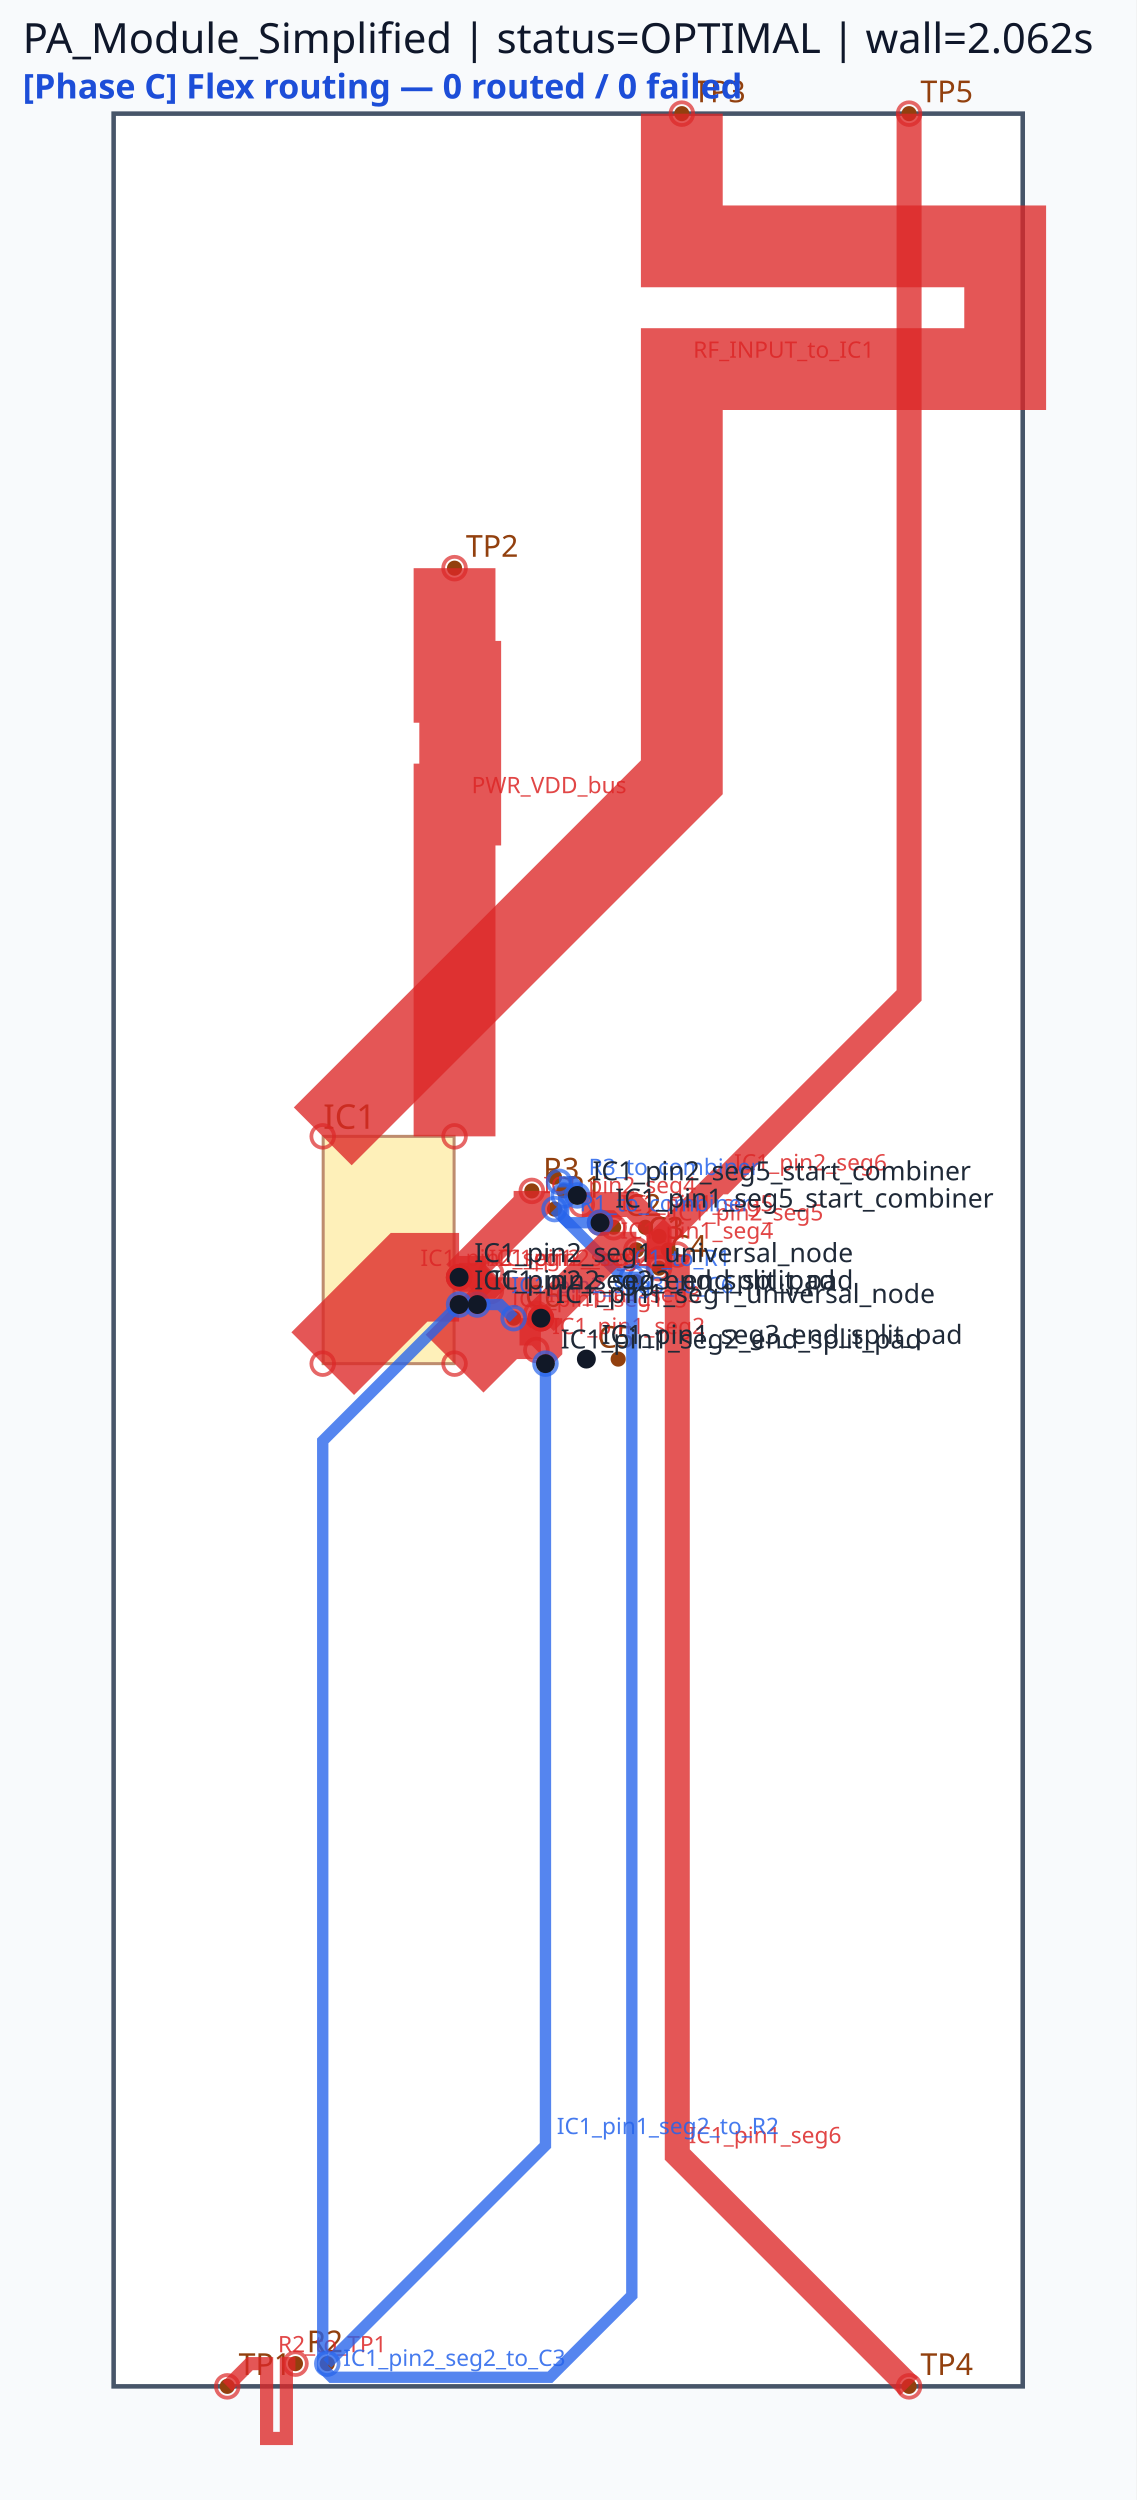
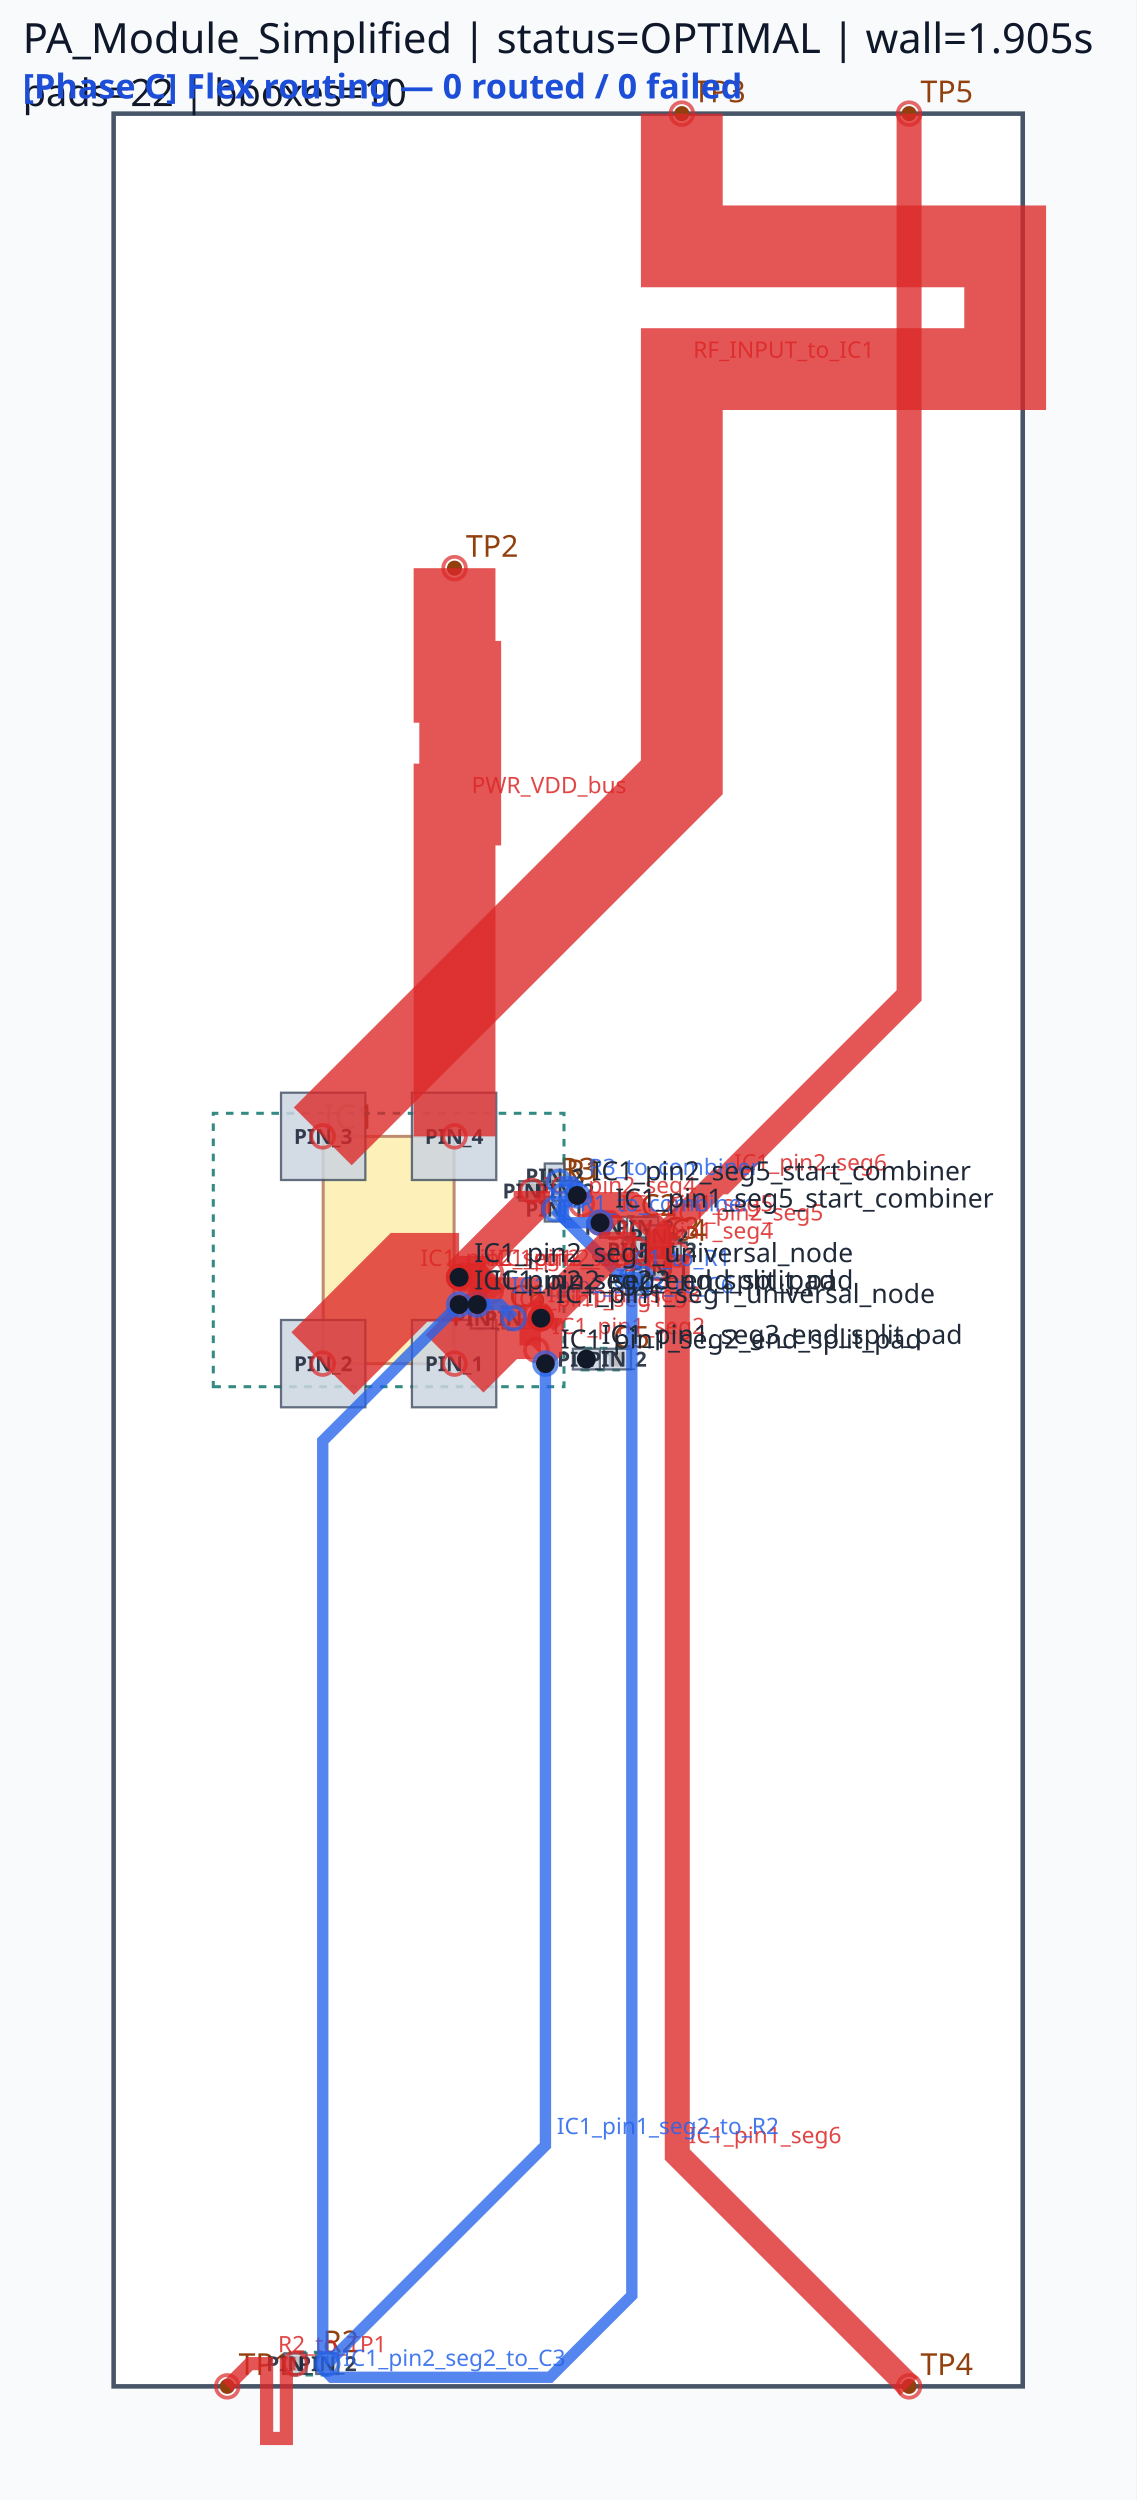
<svg xmlns="http://www.w3.org/2000/svg" viewBox="0 0 300.0 660.0" width="300.0" height="660.0">
  <rect x="0" y="0" width="100%" height="100%" fill="#f8fafc" />
  <rect x="30.00" y="30.00" width="240.00" height="600.00" fill="#ffffff" stroke="#475569" stroke-width="1.2" />
  <rect x="85.32" y="300.00" width="34.56" height="60.00" fill="#fde68a" stroke="#92400e" stroke-width="0.8" opacity="0.6" />
  <text x="85.32" y="298.00" font-family="sans-serif" font-size="9" fill="#92400e">IC1</text>
  <circle cx="60.00" cy="630.00" r="2" fill="#92400e" />
  <text x="63.00" y="627.00" font-family="sans-serif" font-size="8" fill="#92400e">TP1</text>
  <circle cx="120.00" cy="150.00" r="2" fill="#92400e" />
  <text x="123.00" y="147.00" font-family="sans-serif" font-size="8" fill="#92400e">TP2</text>
  <circle cx="180.00" cy="30.00" r="2" fill="#92400e" />
  <text x="183.00" y="27.00" font-family="sans-serif" font-size="8" fill="#92400e">TP3</text>
  <circle cx="240.00" cy="630.00" r="2" fill="#92400e" />
  <text x="243.00" y="627.00" font-family="sans-serif" font-size="8" fill="#92400e">TP4</text>
  <circle cx="240.00" cy="30.00" r="2" fill="#92400e" />
  <text x="243.00" y="27.00" font-family="sans-serif" font-size="8" fill="#92400e">TP5</text>
  <circle cx="168.00" cy="330.00" r="2" fill="#92400e" />
-   <circle cx="168.00" cy="338.40" r="2" fill="#92400e" />
-   <text x="171.00" y="327.00" font-family="sans-serif" font-size="8" fill="#92400e">C1</text>
+   <circle cx="168.00" cy="338.22" r="2" fill="#92400e" />
+   <text x="171.00" y="331.11" font-family="sans-serif" font-size="8" fill="#92400e">C1</text>
  <circle cx="146.40" cy="319.20" r="2" fill="#92400e" />
-   <circle cx="146.40" cy="310.80" r="2" fill="#92400e" />
-   <text x="149.40" y="316.20" font-family="sans-serif" font-size="8" fill="#92400e">R1</text>
+   <circle cx="146.40" cy="310.44" r="2" fill="#92400e" />
+   <text x="149.40" y="311.82" font-family="sans-serif" font-size="8" fill="#92400e">R1</text>
  <circle cx="162.00" cy="324.00" r="2" fill="#92400e" />
-   <circle cx="170.40" cy="324.00" r="2" fill="#92400e" />
-   <text x="165.00" y="321.00" font-family="sans-serif" font-size="8" fill="#92400e">C2</text>
+   <circle cx="170.22" cy="324.00" r="2" fill="#92400e" />
+   <text x="169.11" y="321.00" font-family="sans-serif" font-size="8" fill="#92400e">C2</text>
  <circle cx="78.00" cy="624.00" r="2" fill="#92400e" />
  <circle cx="86.40" cy="624.00" r="2" fill="#92400e" />
-   <text x="81.00" y="621.00" font-family="sans-serif" font-size="8" fill="#92400e">R2</text>
+   <text x="85.20" y="621.00" font-family="sans-serif" font-size="8" fill="#92400e">R2</text>
  <circle cx="168.00" cy="330.00" r="2" fill="#92400e" />
-   <circle cx="176.40" cy="330.00" r="2" fill="#92400e" />
-   <text x="171.00" y="327.00" font-family="sans-serif" font-size="8" fill="#92400e">C3</text>
+   <circle cx="176.22" cy="330.00" r="2" fill="#92400e" />
+   <text x="175.11" y="327.00" font-family="sans-serif" font-size="8" fill="#92400e">C3</text>
  <circle cx="140.40" cy="314.40" r="2" fill="#92400e" />
-   <circle cx="148.80" cy="314.40" r="2" fill="#92400e" />
-   <text x="143.40" y="311.40" font-family="sans-serif" font-size="8" fill="#92400e">R3</text>
+   <circle cx="149.16" cy="314.40" r="2" fill="#92400e" />
+   <text x="147.78" y="311.40" font-family="sans-serif" font-size="8" fill="#92400e">R3</text>
  <circle cx="174.00" cy="334.80" r="2" fill="#92400e" />
  <circle cx="174.00" cy="326.40" r="2" fill="#92400e" />
-   <text x="177.00" y="331.80" font-family="sans-serif" font-size="8" fill="#92400e">C4</text>
+   <text x="177.00" y="327.60" font-family="sans-serif" font-size="8" fill="#92400e">C4</text>
  <circle cx="154.80" cy="358.80" r="2" fill="#92400e" />
-   <circle cx="163.20" cy="358.80" r="2" fill="#92400e" />
-   <text x="157.80" y="355.80" font-family="sans-serif" font-size="8" fill="#92400e">C5</text>
-   <circle cx="144.00" cy="348.00" r="2" fill="#92400e" />
+   <circle cx="163.02" cy="358.80" r="2" fill="#92400e" />
+   <text x="161.91" y="355.80" font-family="sans-serif" font-size="8" fill="#92400e">C5</text>
+   <circle cx="127.20" cy="348.00" r="2" fill="#92400e" />
  <circle cx="135.60" cy="348.00" r="2" fill="#92400e" />
-   <text x="138.60" y="345.00" font-family="sans-serif" font-size="8" fill="#92400e">C6</text>
+   <text x="134.40" y="345.00" font-family="sans-serif" font-size="8" fill="#92400e">C6</text>
+   <path d="M 56.31,366.09 L 148.89,366.09 L 148.89,293.91 L 56.31,293.91 Z" class="component-bbox" fill="none" stroke="#0f766e" stroke-width="0.8" stroke-dasharray="2 2" opacity="0.85" />
+   <path d="M 165.15,328.86 L 165.15,339.36 L 170.85,339.36 L 170.85,328.86 Z" class="component-bbox" fill="none" stroke="#0f766e" stroke-width="0.8" stroke-dasharray="2 2" opacity="0.85" />
+   <path d="M 149.10,320.22 L 149.10,309.42 L 143.70,309.42 L 143.70,320.22 Z" class="component-bbox" fill="none" stroke="#0f766e" stroke-width="0.8" stroke-dasharray="2 2" opacity="0.85" />
+   <path d="M 160.86,326.85 L 171.36,326.85 L 171.36,321.15 L 160.86,321.15 Z" class="component-bbox" fill="none" stroke="#0f766e" stroke-width="0.8" stroke-dasharray="2 2" opacity="0.85" />
+   <path d="M 76.65,627.00 L 87.75,627.00 L 87.75,621.00 L 76.65,621.00 Z" class="component-bbox" fill="none" stroke="#0f766e" stroke-width="0.8" stroke-dasharray="2 2" opacity="0.85" />
+   <path d="M 166.86,332.85 L 177.36,332.85 L 177.36,327.15 L 166.86,327.15 Z" class="component-bbox" fill="none" stroke="#0f766e" stroke-width="0.8" stroke-dasharray="2 2" opacity="0.85" />
+   <path d="M 139.38,317.10 L 150.18,317.10 L 150.18,311.70 L 139.38,311.70 Z" class="component-bbox" fill="none" stroke="#0f766e" stroke-width="0.8" stroke-dasharray="2 2" opacity="0.85" />
+   <path d="M 177.00,336.15 L 177.00,325.05 L 171.00,325.05 L 171.00,336.15 Z" class="component-bbox" fill="none" stroke="#0f766e" stroke-width="0.8" stroke-dasharray="2 2" opacity="0.85" />
+   <path d="M 153.66,361.65 L 164.16,361.65 L 164.16,355.95 L 153.66,355.95 Z" class="component-bbox" fill="none" stroke="#0f766e" stroke-width="0.8" stroke-dasharray="2 2" opacity="0.85" />
+   <path d="M 125.85,351.00 L 136.95,351.00 L 136.95,345.00 L 125.85,345.00 Z" class="component-bbox" fill="none" stroke="#0f766e" stroke-width="0.8" stroke-dasharray="2 2" opacity="0.85" />
+   <polygon points="108.75,348.48 108.75,371.52 131.01,371.52 131.01,348.48" fill="#cbd5e1" stroke="#475569" stroke-width="0.6" opacity="0.85" />
+   <text x="119.88" y="362.00" font-family="sans-serif" font-size="5.5" text-anchor="middle" font-weight="bold" fill="#1e293b" opacity="0.9">PIN_1</text>
+   <polygon points="74.19,348.48 74.19,371.52 96.45,371.52 96.45,348.48" fill="#cbd5e1" stroke="#475569" stroke-width="0.6" opacity="0.85" />
+   <text x="85.32" y="362.00" font-family="sans-serif" font-size="5.5" text-anchor="middle" font-weight="bold" fill="#1e293b" opacity="0.9">PIN_2</text>
+   <polygon points="96.45,311.52 96.45,288.48 74.19,288.48 74.19,311.52" fill="#cbd5e1" stroke="#475569" stroke-width="0.6" opacity="0.85" />
+   <text x="85.32" y="302.00" font-family="sans-serif" font-size="5.5" text-anchor="middle" font-weight="bold" fill="#1e293b" opacity="0.9">PIN_3</text>
+   <polygon points="131.01,311.52 131.01,288.48 108.75,288.48 108.75,311.52" fill="#cbd5e1" stroke="#475569" stroke-width="0.6" opacity="0.85" />
+   <text x="119.88" y="302.00" font-family="sans-serif" font-size="5.5" text-anchor="middle" font-weight="bold" fill="#1e293b" opacity="0.9">PIN_4</text>
+   <polygon points="165.27,326.43 165.27,333.57 170.73,333.57 170.73,326.43" fill="#cbd5e1" stroke="#475569" stroke-width="0.6" opacity="0.85" />
+   <text x="168.00" y="332.00" font-family="sans-serif" font-size="5.5" text-anchor="middle" font-weight="bold" fill="#1e293b" opacity="0.9">PIN_1</text>
+   <polygon points="165.27,334.65 165.27,341.79 170.73,341.79 170.73,334.65" fill="#cbd5e1" stroke="#475569" stroke-width="0.6" opacity="0.85" />
+   <text x="168.00" y="340.22" font-family="sans-serif" font-size="5.5" text-anchor="middle" font-weight="bold" fill="#1e293b" opacity="0.9">PIN_2</text>
+   <polygon points="148.98,322.47 148.98,315.93 143.82,315.93 143.82,322.47" fill="#cbd5e1" stroke="#475569" stroke-width="0.6" opacity="0.85" />
+   <text x="146.40" y="321.20" font-family="sans-serif" font-size="5.5" text-anchor="middle" font-weight="bold" fill="#1e293b" opacity="0.9">PIN_1</text>
+   <polygon points="148.98,313.71 148.98,307.17 143.82,307.17 143.82,313.71" fill="#cbd5e1" stroke="#475569" stroke-width="0.6" opacity="0.85" />
+   <text x="146.40" y="312.44" font-family="sans-serif" font-size="5.5" text-anchor="middle" font-weight="bold" fill="#1e293b" opacity="0.9">PIN_2</text>
+   <polygon points="158.43,326.73 165.57,326.73 165.57,321.27 158.43,321.27" fill="#cbd5e1" stroke="#475569" stroke-width="0.6" opacity="0.85" />
+   <text x="162.00" y="326.00" font-family="sans-serif" font-size="5.5" text-anchor="middle" font-weight="bold" fill="#1e293b" opacity="0.9">PIN_1</text>
+   <polygon points="166.65,326.73 173.79,326.73 173.79,321.27 166.65,321.27" fill="#cbd5e1" stroke="#475569" stroke-width="0.6" opacity="0.85" />
+   <text x="170.22" y="326.00" font-family="sans-serif" font-size="5.5" text-anchor="middle" font-weight="bold" fill="#1e293b" opacity="0.9">PIN_2</text>
+   <polygon points="80.91,621.27 75.09,621.27 75.09,626.73 80.91,626.73" fill="#cbd5e1" stroke="#475569" stroke-width="0.6" opacity="0.85" />
+   <text x="78.00" y="626.00" font-family="sans-serif" font-size="5.5" text-anchor="middle" font-weight="bold" fill="#1e293b" opacity="0.9">PIN_1</text>
+   <polygon points="83.49,626.73 89.31,626.73 89.31,621.27 83.49,621.27" fill="#cbd5e1" stroke="#475569" stroke-width="0.6" opacity="0.85" />
+   <text x="86.40" y="626.00" font-family="sans-serif" font-size="5.5" text-anchor="middle" font-weight="bold" fill="#1e293b" opacity="0.9">PIN_2</text>
+   <polygon points="164.43,332.73 171.57,332.73 171.57,327.27 164.43,327.27" fill="#cbd5e1" stroke="#475569" stroke-width="0.6" opacity="0.85" />
+   <text x="168.00" y="332.00" font-family="sans-serif" font-size="5.5" text-anchor="middle" font-weight="bold" fill="#1e293b" opacity="0.9">PIN_1</text>
+   <polygon points="172.65,332.73 179.79,332.73 179.79,327.27 172.65,327.27" fill="#cbd5e1" stroke="#475569" stroke-width="0.6" opacity="0.85" />
+   <text x="176.22" y="332.00" font-family="sans-serif" font-size="5.5" text-anchor="middle" font-weight="bold" fill="#1e293b" opacity="0.9">PIN_2</text>
+   <polygon points="137.13,316.98 143.67,316.98 143.67,311.82 137.13,311.82" fill="#cbd5e1" stroke="#475569" stroke-width="0.6" opacity="0.85" />
+   <text x="140.40" y="316.40" font-family="sans-serif" font-size="5.5" text-anchor="middle" font-weight="bold" fill="#1e293b" opacity="0.9">PIN_1</text>
+   <polygon points="145.89,316.98 152.43,316.98 152.43,311.82 145.89,311.82" fill="#cbd5e1" stroke="#475569" stroke-width="0.6" opacity="0.85" />
+   <text x="149.16" y="316.40" font-family="sans-serif" font-size="5.5" text-anchor="middle" font-weight="bold" fill="#1e293b" opacity="0.9">PIN_2</text>
+   <polygon points="171.27,331.89 171.27,337.71 176.73,337.71 176.73,331.89" fill="#cbd5e1" stroke="#475569" stroke-width="0.6" opacity="0.85" />
+   <text x="174.00" y="336.80" font-family="sans-serif" font-size="5.5" text-anchor="middle" font-weight="bold" fill="#1e293b" opacity="0.9">PIN_1</text>
+   <polygon points="176.73,329.31 176.73,323.49 171.27,323.49 171.27,329.31" fill="#cbd5e1" stroke="#475569" stroke-width="0.6" opacity="0.85" />
+   <text x="174.00" y="328.40" font-family="sans-serif" font-size="5.5" text-anchor="middle" font-weight="bold" fill="#1e293b" opacity="0.9">PIN_2</text>
+   <polygon points="151.23,361.53 158.37,361.53 158.37,356.07 151.23,356.07" fill="#cbd5e1" stroke="#475569" stroke-width="0.6" opacity="0.85" />
+   <text x="154.80" y="360.80" font-family="sans-serif" font-size="5.5" text-anchor="middle" font-weight="bold" fill="#1e293b" opacity="0.9">PIN_1</text>
+   <polygon points="159.45,361.53 166.59,361.53 166.59,356.07 159.45,356.07" fill="#cbd5e1" stroke="#475569" stroke-width="0.6" opacity="0.85" />
+   <text x="163.02" y="360.80" font-family="sans-serif" font-size="5.5" text-anchor="middle" font-weight="bold" fill="#1e293b" opacity="0.9">PIN_2</text>
+   <polygon points="130.11,345.27 124.29,345.27 124.29,350.73 130.11,350.73" fill="#cbd5e1" stroke="#475569" stroke-width="0.6" opacity="0.85" />
+   <text x="127.20" y="350.00" font-family="sans-serif" font-size="5.5" text-anchor="middle" font-weight="bold" fill="#1e293b" opacity="0.9">PIN_1</text>
+   <polygon points="132.69,350.73 138.51,350.73 138.51,345.27 132.69,345.27" fill="#cbd5e1" stroke="#475569" stroke-width="0.6" opacity="0.85" />
+   <text x="135.60" y="350.00" font-family="sans-serif" font-size="5.5" text-anchor="middle" font-weight="bold" fill="#1e293b" opacity="0.9">PIN_2</text>
  <polyline points="85.20,360.00 108.00,337.20 121.20,337.20" fill="none" stroke="#dc2626" stroke-width="23.40" stroke-linecap="butt" stroke-linejoin="miter" opacity="0.78" />
  <circle cx="85.20" cy="360.00" r="3" fill="none" stroke="#dc2626" stroke-width="1.0" opacity="0.7" />
  <circle cx="121.20" cy="337.20" r="3" fill="none" stroke="#dc2626" stroke-width="1.0" opacity="0.7" />
  <text x="111.00" y="334.20" font-family="sans-serif" font-size="6" fill="#dc2626" opacity="0.85">IC1_pin2_seg1</text>
  <polyline points="120.00,360.00 132.00,348.00 142.80,348.00" fill="none" stroke="#dc2626" stroke-width="21.60" stroke-linecap="butt" stroke-linejoin="miter" opacity="0.78" />
  <circle cx="120.00" cy="360.00" r="3" fill="none" stroke="#dc2626" stroke-width="1.0" opacity="0.7" />
  <circle cx="142.80" cy="348.00" r="3" fill="none" stroke="#dc2626" stroke-width="1.0" opacity="0.7" />
  <text x="135.00" y="345.00" font-family="sans-serif" font-size="6" fill="#dc2626" opacity="0.85">IC1_pin1_seg1</text>
  <polyline points="121.20,337.20 140.40,318.00 140.40,314.40" fill="none" stroke="#dc2626" stroke-width="9.60" stroke-linecap="butt" stroke-linejoin="miter" opacity="0.78" />
  <circle cx="121.20" cy="337.20" r="3" fill="none" stroke="#dc2626" stroke-width="1.0" opacity="0.7" />
  <circle cx="140.40" cy="314.40" r="3" fill="none" stroke="#dc2626" stroke-width="1.0" opacity="0.7" />
  <text x="143.40" y="315.00" font-family="sans-serif" font-size="6" fill="#dc2626" opacity="0.85">IC1_pin2_seg4</text>
  <polyline points="142.80,348.00 142.80,355.20 141.60,356.40" fill="none" stroke="#dc2626" stroke-width="11.28" stroke-linecap="butt" stroke-linejoin="miter" opacity="0.78" />
  <circle cx="142.80" cy="348.00" r="3" fill="none" stroke="#dc2626" stroke-width="1.0" opacity="0.7" />
  <circle cx="141.60" cy="356.40" r="3" fill="none" stroke="#dc2626" stroke-width="1.0" opacity="0.7" />
  <text x="145.80" y="352.20" font-family="sans-serif" font-size="6" fill="#dc2626" opacity="0.85">IC1_pin1_seg2</text>
  <polyline points="158.40,322.80 160.80,322.80 162.00,324.00" fill="none" stroke="#dc2626" stroke-width="6.60" stroke-linecap="butt" stroke-linejoin="miter" opacity="0.78" />
  <circle cx="158.40" cy="322.80" r="3" fill="none" stroke="#dc2626" stroke-width="1.0" opacity="0.7" />
  <circle cx="162.00" cy="324.00" r="3" fill="none" stroke="#dc2626" stroke-width="1.0" opacity="0.7" />
  <text x="163.80" y="319.80" font-family="sans-serif" font-size="6" fill="#dc2626" opacity="0.85">IC1_pin1_seg5</text>
  <polyline points="153.60,318.00 166.80,318.00 174.00,325.20 174.00,334.80" fill="none" stroke="#dc2626" stroke-width="6.60" stroke-linecap="butt" stroke-linejoin="miter" opacity="0.78" />
  <circle cx="153.60" cy="318.00" r="3" fill="none" stroke="#dc2626" stroke-width="1.0" opacity="0.7" />
  <circle cx="174.00" cy="334.80" r="3" fill="none" stroke="#dc2626" stroke-width="1.0" opacity="0.7" />
  <text x="177.00" y="322.20" font-family="sans-serif" font-size="6" fill="#dc2626" opacity="0.85">IC1_pin2_seg5</text>
  <polyline points="142.80,348.00 141.60,346.80" fill="none" stroke="#dc2626" stroke-width="7.62" stroke-linecap="butt" stroke-linejoin="miter" opacity="0.78" />
  <circle cx="142.80" cy="348.00" r="3" fill="none" stroke="#dc2626" stroke-width="1.0" opacity="0.7" />
  <circle cx="141.60" cy="346.80" r="3" fill="none" stroke="#dc2626" stroke-width="1.0" opacity="0.7" />
  <text x="144.60" y="343.80" font-family="sans-serif" font-size="6" fill="#dc2626" opacity="0.85">IC1_pin1_seg3</text>
  <polyline points="121.20,337.20 126.00,337.20 129.60,340.80" fill="none" stroke="#dc2626" stroke-width="7.62" stroke-linecap="butt" stroke-linejoin="miter" opacity="0.78" />
  <circle cx="121.20" cy="337.20" r="3" fill="none" stroke="#dc2626" stroke-width="1.0" opacity="0.7" />
  <circle cx="129.60" cy="340.80" r="3" fill="none" stroke="#dc2626" stroke-width="1.0" opacity="0.7" />
  <text x="129.00" y="334.20" font-family="sans-serif" font-size="6" fill="#dc2626" opacity="0.85">IC1_pin2_seg3</text>
  <polyline points="180.00,30.00 180.00,65.04 265.37,65.04 265.37,97.44 180.00,97.44 180.00,170.16 180.00,205.20 85.20,300.00" fill="none" stroke="#dc2626" stroke-width="21.60" stroke-linecap="butt" stroke-linejoin="miter" opacity="0.78" />
  <circle cx="180.00" cy="30.00" r="3" fill="none" stroke="#dc2626" stroke-width="1.0" opacity="0.7" />
  <circle cx="85.20" cy="300.00" r="3" fill="none" stroke="#dc2626" stroke-width="1.0" opacity="0.7" />
  <text x="183.00" y="94.44" font-family="sans-serif" font-size="6" fill="#dc2626" opacity="0.85">RF_INPUT_to_IC1</text>
  <polyline points="120.00,150.00 120.00,180.00 121.50,180.00 121.50,212.40 120.00,212.40 120.00,270.00 120.00,300.00" fill="none" stroke="#dc2626" stroke-width="21.60" stroke-linecap="butt" stroke-linejoin="miter" opacity="0.78" />
  <circle cx="120.00" cy="150.00" r="3" fill="none" stroke="#dc2626" stroke-width="1.0" opacity="0.7" />
  <circle cx="120.00" cy="300.00" r="3" fill="none" stroke="#dc2626" stroke-width="1.0" opacity="0.7" />
  <text x="124.50" y="209.40" font-family="sans-serif" font-size="6" fill="#dc2626" opacity="0.85">PWR_VDD_bus</text>
  <polyline points="178.80,331.20 178.80,568.80 240.00,630.00" fill="none" stroke="#dc2626" stroke-width="6.60" stroke-linecap="butt" stroke-linejoin="miter" opacity="0.78" />
  <circle cx="178.80" cy="331.20" r="3" fill="none" stroke="#dc2626" stroke-width="1.0" opacity="0.7" />
  <circle cx="240.00" cy="630.00" r="3" fill="none" stroke="#dc2626" stroke-width="1.0" opacity="0.7" />
  <text x="181.80" y="565.80" font-family="sans-serif" font-size="6" fill="#dc2626" opacity="0.85">IC1_pin1_seg6</text>
  <polyline points="174.00,332.40 174.00,327.60 189.60,312.00 190.80,312.00 240.00,262.80 240.00,30.00" fill="none" stroke="#dc2626" stroke-width="6.60" stroke-linecap="butt" stroke-linejoin="miter" opacity="0.78" />
  <circle cx="174.00" cy="332.40" r="3" fill="none" stroke="#dc2626" stroke-width="1.0" opacity="0.7" />
  <circle cx="240.00" cy="30.00" r="3" fill="none" stroke="#dc2626" stroke-width="1.0" opacity="0.7" />
  <text x="193.80" y="309.00" font-family="sans-serif" font-size="6" fill="#dc2626" opacity="0.85">IC1_pin2_seg6</text>
  <polyline points="78.00,624.00 75.60,624.00 75.60,643.76 70.38,643.76 70.38,624.00 68.40,624.00 66.00,624.00 60.00,630.00" fill="none" stroke="#dc2626" stroke-width="3.48" stroke-linecap="butt" stroke-linejoin="miter" opacity="0.78" />
  <circle cx="78.00" cy="624.00" r="3" fill="none" stroke="#dc2626" stroke-width="1.0" opacity="0.7" />
  <circle cx="60.00" cy="630.00" r="3" fill="none" stroke="#dc2626" stroke-width="1.0" opacity="0.7" />
  <text x="73.38" y="621.00" font-family="sans-serif" font-size="6" fill="#dc2626" opacity="0.85">R2_to_TP1</text>
  <polyline points="144.00,360.00 144.00,566.40 86.40,624.00" fill="none" stroke="#2563eb" stroke-width="3.00" stroke-linecap="butt" stroke-linejoin="miter" opacity="0.78" />
  <circle cx="144.00" cy="360.00" r="3" fill="none" stroke="#2563eb" stroke-width="1.0" opacity="0.7" />
  <circle cx="86.40" cy="624.00" r="3" fill="none" stroke="#2563eb" stroke-width="1.0" opacity="0.7" />
  <text x="147.00" y="563.40" font-family="sans-serif" font-size="6" fill="#2563eb" opacity="0.85">IC1_pin1_seg2_to_R2</text>
  <polyline points="169.20,337.20 164.40,337.20 146.40,319.20" fill="none" stroke="#2563eb" stroke-width="3.00" stroke-linecap="butt" stroke-linejoin="miter" opacity="0.78" />
  <circle cx="169.20" cy="337.20" r="3" fill="none" stroke="#2563eb" stroke-width="1.0" opacity="0.7" />
  <circle cx="146.40" cy="319.20" r="3" fill="none" stroke="#2563eb" stroke-width="1.0" opacity="0.7" />
  <text x="167.40" y="334.20" font-family="sans-serif" font-size="6" fill="#2563eb" opacity="0.85">C1_to_R1</text>
  <polyline points="148.80,315.60 148.80,321.60 150.00,322.80 158.40,322.80" fill="none" stroke="#2563eb" stroke-width="3.00" stroke-linecap="butt" stroke-linejoin="miter" opacity="0.78" />
  <circle cx="148.80" cy="315.60" r="3" fill="none" stroke="#2563eb" stroke-width="1.0" opacity="0.7" />
  <circle cx="158.40" cy="322.80" r="3" fill="none" stroke="#2563eb" stroke-width="1.0" opacity="0.7" />
  <text x="153.00" y="319.80" font-family="sans-serif" font-size="6" fill="#2563eb" opacity="0.85">R1_to_combiner</text>
  <polyline points="147.60,312.00 151.20,312.00 152.40,313.20 152.40,315.60" fill="none" stroke="#2563eb" stroke-width="3.00" stroke-linecap="butt" stroke-linejoin="miter" opacity="0.78" />
  <circle cx="147.60" cy="312.00" r="3" fill="none" stroke="#2563eb" stroke-width="1.0" opacity="0.7" />
  <circle cx="152.40" cy="315.60" r="3" fill="none" stroke="#2563eb" stroke-width="1.0" opacity="0.7" />
  <text x="155.40" y="310.20" font-family="sans-serif" font-size="6" fill="#2563eb" opacity="0.85">R3_to_combiner</text>
  <polyline points="126.00,344.40 132.00,344.40 135.60,348.00" fill="none" stroke="#2563eb" stroke-width="3.00" stroke-linecap="butt" stroke-linejoin="miter" opacity="0.78" />
  <circle cx="126.00" cy="344.40" r="3" fill="none" stroke="#2563eb" stroke-width="1.0" opacity="0.7" />
  <circle cx="135.60" cy="348.00" r="3" fill="none" stroke="#2563eb" stroke-width="1.0" opacity="0.7" />
  <text x="135.00" y="341.40" font-family="sans-serif" font-size="6" fill="#2563eb" opacity="0.85">IC1_pin2_seg3_to_C6</text>
  <polyline points="142.80,348.00 160.80,330.00 168.00,330.00" fill="none" stroke="#dc2626" stroke-width="9.60" stroke-linecap="butt" stroke-linejoin="miter" opacity="0.78" />
  <circle cx="142.80" cy="348.00" r="3" fill="none" stroke="#dc2626" stroke-width="1.0" opacity="0.7" />
  <circle cx="168.00" cy="330.00" r="3" fill="none" stroke="#dc2626" stroke-width="1.0" opacity="0.7" />
  <text x="163.80" y="327.00" font-family="sans-serif" font-size="6" fill="#dc2626" opacity="0.85">IC1_pin1_seg4</text>
  <polyline points="121.20,337.20 128.40,337.20 129.60,336.00" fill="none" stroke="#dc2626" stroke-width="11.28" stroke-linecap="butt" stroke-linejoin="miter" opacity="0.78" />
  <circle cx="121.20" cy="337.20" r="3" fill="none" stroke="#dc2626" stroke-width="1.0" opacity="0.7" />
  <circle cx="129.60" cy="336.00" r="3" fill="none" stroke="#dc2626" stroke-width="1.0" opacity="0.7" />
  <text x="131.40" y="334.20" font-family="sans-serif" font-size="6" fill="#dc2626" opacity="0.85">IC1_pin2_seg2</text>
  <polyline points="121.20,344.40 85.20,380.40 85.20,625.20 87.60,627.60 145.20,627.60 166.80,606.00 166.80,337.20" fill="none" stroke="#2563eb" stroke-width="3.00" stroke-linecap="butt" stroke-linejoin="miter" opacity="0.78" />
  <circle cx="121.20" cy="344.40" r="3" fill="none" stroke="#2563eb" stroke-width="1.0" opacity="0.7" />
  <circle cx="166.80" cy="337.20" r="3" fill="none" stroke="#2563eb" stroke-width="1.0" opacity="0.7" />
  <text x="90.60" y="624.60" font-family="sans-serif" font-size="6" fill="#2563eb" opacity="0.85">IC1_pin2_seg2_to_C3</text>
  <circle cx="142.80" cy="348.00" r="2.5" fill="#111827" />
  <text x="146.80" y="344.00" font-family="sans-serif" font-size="7" fill="#1f2937">IC1_pin1_seg1_universal_node</text>
  <circle cx="144.00" cy="360.00" r="2.5" fill="#111827" />
  <text x="148.00" y="356.00" font-family="sans-serif" font-size="7" fill="#1f2937">IC1_pin1_seg2_end_split_pad</text>
  <circle cx="154.80" cy="358.80" r="2.5" fill="#111827" />
  <text x="158.80" y="354.80" font-family="sans-serif" font-size="7" fill="#1f2937">IC1_pin1_seg3_end_split_pad</text>
  <circle cx="158.40" cy="322.80" r="2.5" fill="#111827" />
  <text x="162.40" y="318.80" font-family="sans-serif" font-size="7" fill="#1f2937">IC1_pin1_seg5_start_combiner</text>
  <circle cx="121.20" cy="337.20" r="2.5" fill="#111827" />
  <text x="125.20" y="333.20" font-family="sans-serif" font-size="7" fill="#1f2937">IC1_pin2_seg1_universal_node</text>
  <circle cx="121.20" cy="344.40" r="2.5" fill="#111827" />
  <text x="125.20" y="340.40" font-family="sans-serif" font-size="7" fill="#1f2937">IC1_pin2_seg2_end_split_pad</text>
  <circle cx="126.00" cy="344.40" r="2.5" fill="#111827" />
  <text x="130.00" y="340.40" font-family="sans-serif" font-size="7" fill="#1f2937">IC1_pin2_seg3_end_split_pad</text>
  <circle cx="152.40" cy="315.60" r="2.5" fill="#111827" />
  <text x="156.40" y="311.60" font-family="sans-serif" font-size="7" fill="#1f2937">IC1_pin2_seg5_start_combiner</text>
-   <text x="6" y="14" font-family="sans-serif" font-size="11" fill="#0f172a">PA_Module_Simplified | status=OPTIMAL | wall=2.062s</text>
+   <text x="6" y="14" font-family="sans-serif" font-size="11" fill="#0f172a">PA_Module_Simplified | status=OPTIMAL | wall=1.905s</text>
+   <text x="6" y="28" font-family="sans-serif" font-size="10" fill="#111827">pads=22 | bboxes=10</text>
  <text x="6" y="26" font-family="sans-serif" font-size="9" font-weight="bold" fill="#1d4ed8">[Phase C] Flex routing — 0 routed / 0 failed</text>
</svg>
